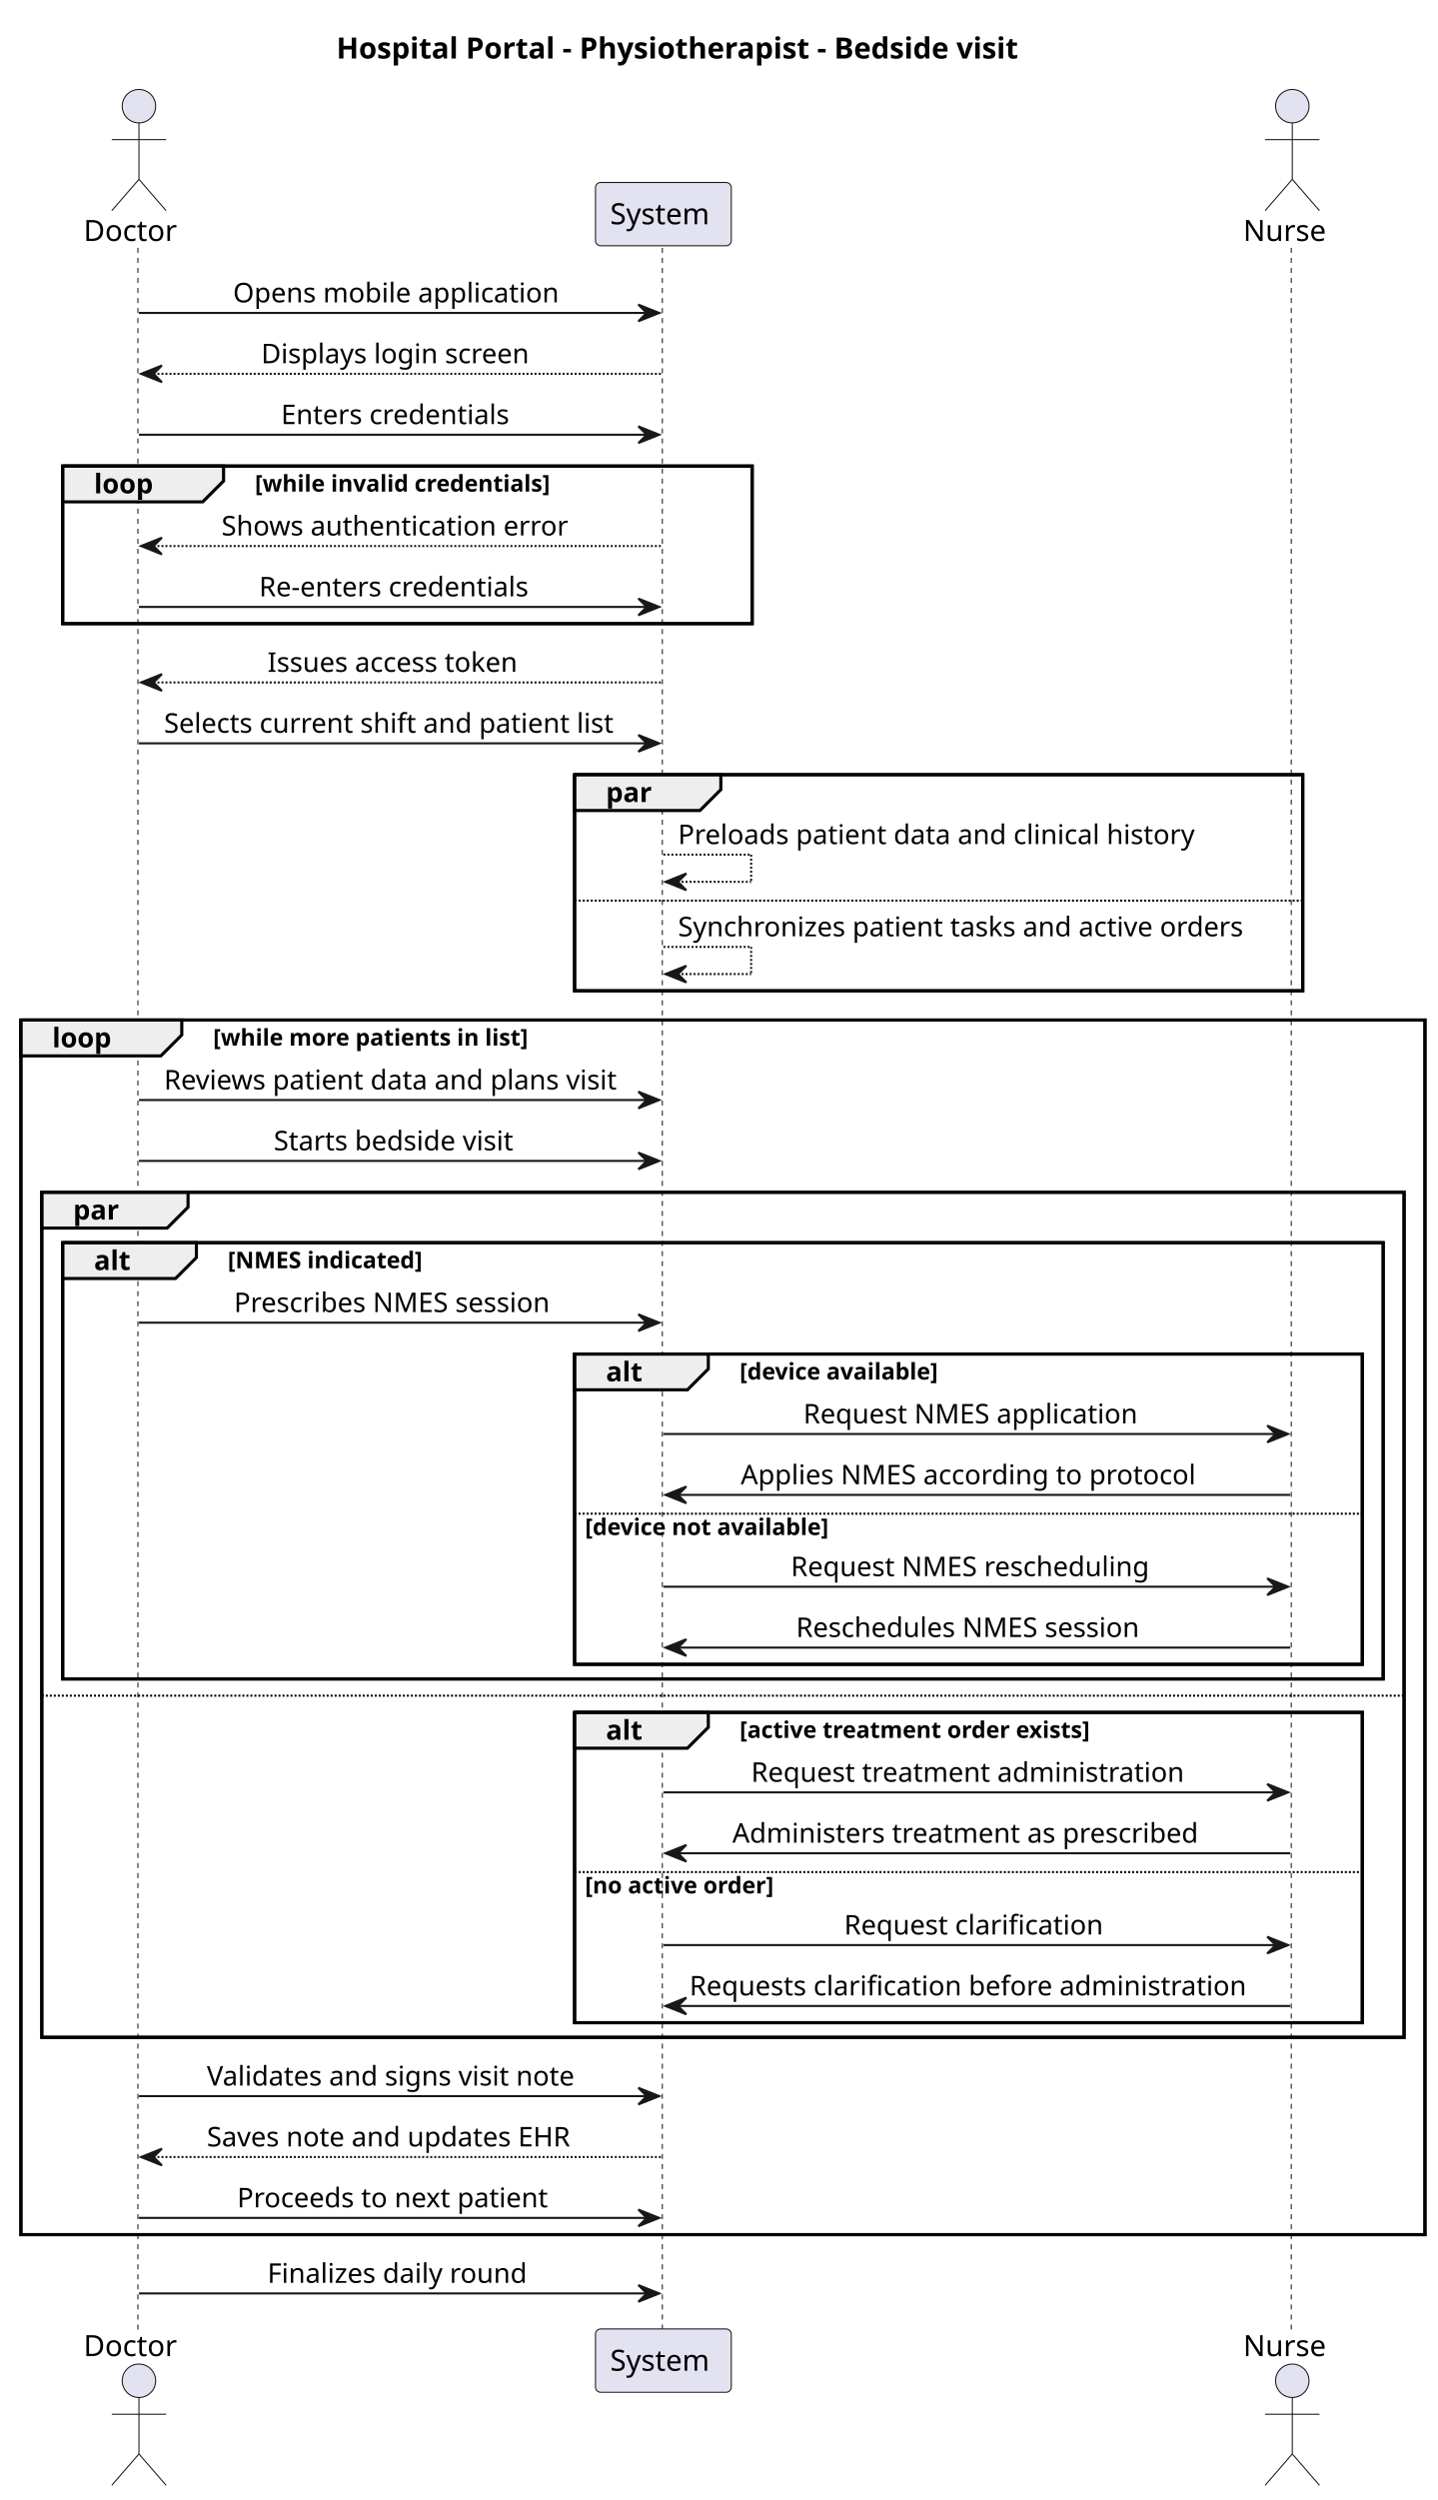
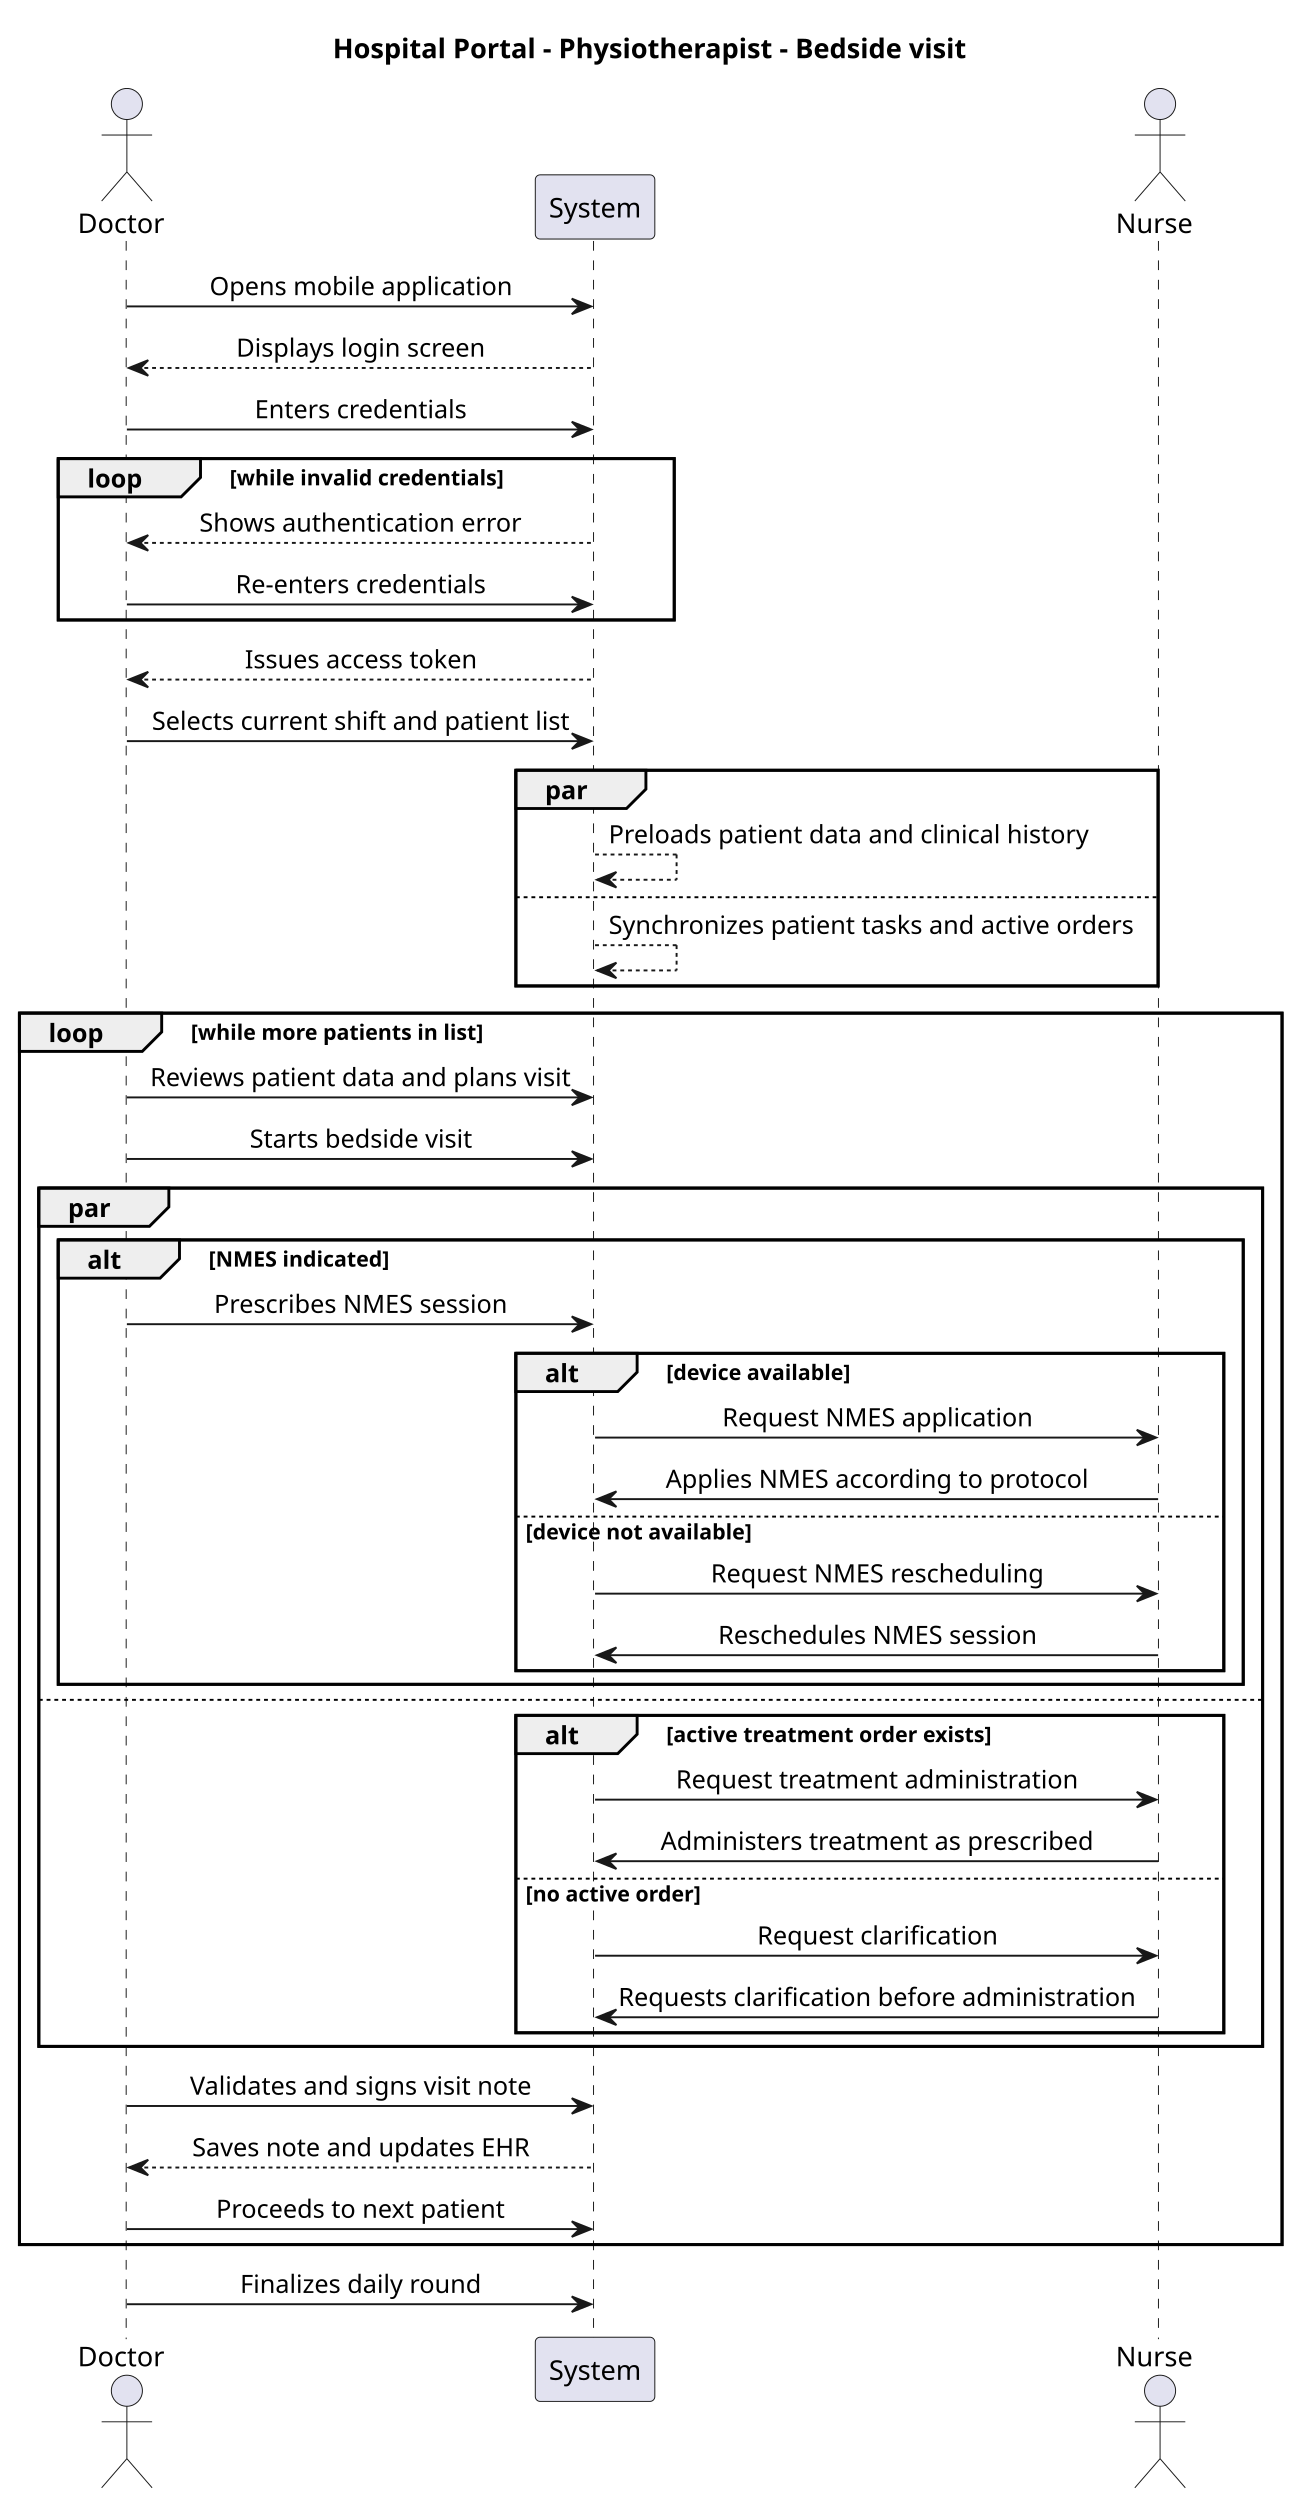
- <svg xmlns="http://www.w3.org/2000/svg" contentStyleType="text/css" height="2491.667px" preserveAspectRatio="none" style="width:1433px;height:2491px;background:#FFFFFF;" version="1.1" viewBox="0 0 1433 2491" width="1433.333px" zoomAndPan="magnify">
+ <svg xmlns="http://www.w3.org/2000/svg" contentStyleType="text/css" data-diagram-type="SEQUENCE" height="2683.333px" preserveAspectRatio="none" style="width:1387px;height:2683px;background:#FFFFFF;" version="1.1" viewBox="0 0 1387 2683" width="1387.5px" zoomAndPan="magnify">
  <defs />
  <g>
-     <text fill="#000000" font-family="sans-serif" font-size="29.167" font-weight="bold" lengthAdjust="spacing" textLength="768.75" x="335.417" y="58.323">Hospital Portal - Physiotherapist - Bedside visit</text>
-     <rect fill="none" height="157.08" style="stroke:#000000;stroke-width:3.125;" width="687.5" x="62.5" y="464.567" />
-     <rect fill="none" height="215.413" style="stroke:#000000;stroke-width:3.125;" width="726.042" x="572.917" y="772.201" />
-     <rect fill="none" height="1210.693" style="stroke:#000000;stroke-width:3.125;" width="1400" x="20.833" y="1016.781" />
-     <rect fill="none" height="842.366" style="stroke:#000000;stroke-width:3.125;" width="1358.333" x="41.667" y="1188.444" />
-     <rect fill="none" height="434.863" style="stroke:#000000;stroke-width:3.125;" width="1316.667" x="62.5" y="1238.721" />
-     <rect fill="none" height="309.31" style="stroke:#000000;stroke-width:3.125;" width="785.417" x="572.917" y="1349.691" />
-     <rect fill="none" height="309.31" style="stroke:#000000;stroke-width:3.125;" width="785.417" x="572.917" y="1706.917" />
-     <line style="stroke:#181818;stroke-width:1.042;stroke-dasharray:5.0,5.0;" x1="137.5" x2="137.5" y1="247.07" y2="2323.584" />
-     <line style="stroke:#181818;stroke-width:1.042;stroke-dasharray:5.0,5.0;" x1="660.417" x2="660.417" y1="247.07" y2="2323.584" />
-     <line style="stroke:#181818;stroke-width:1.042;stroke-dasharray:5.0,5.0;" x1="1287.5" x2="1287.5" y1="247.07" y2="2323.584" />
-     <text fill="#000000" font-family="sans-serif" font-size="29.167" lengthAdjust="spacing" textLength="97.917" x="83.333" y="240.192">Doctor</text>
-     <ellipse cx="138.542" cy="105.827" fill="#E2E2F0" rx="16.667" ry="16.667" style="stroke:#181818;stroke-width:1.042;" />
-     <path d="M138.542,122.493 L138.542,178.744 M111.458,139.16 L165.625,139.16 M138.542,178.744 L111.458,209.994 M138.542,178.744 L165.625,209.994 " fill="none" style="stroke:#181818;stroke-width:1.042;" />
-     <text fill="#000000" font-family="sans-serif" font-size="29.167" lengthAdjust="spacing" textLength="97.917" x="83.333" y="2348.574">Doctor</text>
-     <ellipse cx="138.542" cy="2373.161" fill="#E2E2F0" rx="16.667" ry="16.667" style="stroke:#181818;stroke-width:1.042;" />
-     <path d="M138.542,2389.827 L138.542,2446.077 M111.458,2406.494 L165.625,2406.494 M138.542,2446.077 L111.458,2477.327 M138.542,2446.077 L165.625,2477.327 " fill="none" style="stroke:#181818;stroke-width:1.042;" />
-     <rect fill="#E2E2F0" height="63.118" rx="5.208" ry="5.208" style="stroke:#181818;stroke-width:1.042;" width="135.417" x="593.75" y="181.869" />
-     <text fill="#000000" font-family="sans-serif" font-size="29.167" lengthAdjust="spacing" textLength="106.25" x="608.333" y="223.525">System</text>
-     <rect fill="#E2E2F0" height="63.118" rx="5.208" ry="5.208" style="stroke:#181818;stroke-width:1.042;" width="135.417" x="593.75" y="2321.501" />
-     <text fill="#000000" font-family="sans-serif" font-size="29.167" lengthAdjust="spacing" textLength="106.25" x="608.333" y="2363.157">System</text>
-     <text fill="#000000" font-family="sans-serif" font-size="29.167" lengthAdjust="spacing" textLength="85.417" x="1239.583" y="240.192">Nurse</text>
-     <ellipse cx="1288.542" cy="105.827" fill="#E2E2F0" rx="16.667" ry="16.667" style="stroke:#181818;stroke-width:1.042;" />
-     <path d="M1288.542,122.493 L1288.542,178.744 M1261.458,139.16 L1315.625,139.16 M1288.542,178.744 L1261.458,209.994 M1288.542,178.744 L1315.625,209.994 " fill="none" style="stroke:#181818;stroke-width:1.042;" />
-     <text fill="#000000" font-family="sans-serif" font-size="29.167" lengthAdjust="spacing" textLength="85.417" x="1239.583" y="2348.574">Nurse</text>
-     <ellipse cx="1288.542" cy="2373.161" fill="#E2E2F0" rx="16.667" ry="16.667" style="stroke:#181818;stroke-width:1.042;" />
-     <path d="M1288.542,2389.827 L1288.542,2446.077 M1261.458,2406.494 L1315.625,2406.494 M1288.542,2446.077 L1261.458,2477.327 M1288.542,2446.077 L1315.625,2477.327 " fill="none" style="stroke:#181818;stroke-width:1.042;" />
-     <polygon fill="#181818" points="636.458,303.597,657.292,311.93,636.458,320.264,644.792,311.93" style="stroke:#181818;stroke-width:2.083;" />
-     <line style="stroke:#181818;stroke-width:2.083;" x1="138.542" x2="648.958" y1="311.93" y2="311.93" />
-     <text fill="#000000" font-family="sans-serif" font-size="27.083" lengthAdjust="spacing" textLength="335.417" x="232.292" y="301.376">Opens mobile application</text>
-     <polygon fill="#181818" points="161.458,364.29,140.625,372.624,161.458,380.957,153.125,372.624" style="stroke:#181818;stroke-width:2.083;" />
-     <line style="stroke:#181818;stroke-width:2.083;stroke-dasharray:2.0,2.0;" x1="148.958" x2="659.375" y1="372.624" y2="372.624" />
-     <text fill="#000000" font-family="sans-serif" font-size="27.083" lengthAdjust="spacing" textLength="279.167" x="260.417" y="362.07">Displays login screen</text>
-     <polygon fill="#181818" points="636.458,424.984,657.292,433.317,636.458,441.65,644.792,433.317" style="stroke:#181818;stroke-width:2.083;" />
-     <line style="stroke:#181818;stroke-width:2.083;" x1="138.542" x2="648.958" y1="433.317" y2="433.317" />
-     <text fill="#000000" font-family="sans-serif" font-size="27.083" lengthAdjust="spacing" textLength="239.583" x="280.208" y="422.763">Enters credentials</text>
-     <path d="M62.5,464.567 L222.917,464.567 L222.917,479.427 L202.083,500.26 L62.5,500.26 L62.5,464.567 " fill="#EEEEEE" style="stroke:#000000;stroke-width:3.125;" />
-     <rect fill="none" height="157.08" style="stroke:#000000;stroke-width:3.125;" width="687.5" x="62.5" y="464.567" />
-     <text fill="#000000" font-family="sans-serif" font-size="27.083" font-weight="bold" lengthAdjust="spacing" textLength="66.667" x="93.75" y="491.79">loop</text>
-     <text fill="#000000" font-family="sans-serif" font-size="22.917" font-weight="bold" lengthAdjust="spacing" textLength="350" x="254.167" y="490.005">[while invalid credentials]</text>
-     <polygon fill="#181818" points="161.458,535.954,140.625,544.287,161.458,552.62,153.125,544.287" style="stroke:#181818;stroke-width:2.083;" />
-     <line style="stroke:#181818;stroke-width:2.083;stroke-dasharray:2.0,2.0;" x1="148.958" x2="659.375" y1="544.287" y2="544.287" />
-     <text fill="#000000" font-family="sans-serif" font-size="27.083" lengthAdjust="spacing" textLength="358.333" x="220.833" y="533.733">Shows authentication error</text>
-     <polygon fill="#181818" points="636.458,596.647,657.292,604.981,636.458,613.314,644.792,604.981" style="stroke:#181818;stroke-width:2.083;" />
-     <line style="stroke:#181818;stroke-width:2.083;" x1="138.542" x2="648.958" y1="604.981" y2="604.981" />
-     <text fill="#000000" font-family="sans-serif" font-size="27.083" lengthAdjust="spacing" textLength="283.333" x="258.333" y="594.427">Re-enters credentials</text>
-     <polygon fill="#181818" points="161.458,671.924,140.625,680.257,161.458,688.591,153.125,680.257" style="stroke:#181818;stroke-width:2.083;" />
-     <line style="stroke:#181818;stroke-width:2.083;stroke-dasharray:2.0,2.0;" x1="148.958" x2="659.375" y1="680.257" y2="680.257" />
-     <text fill="#000000" font-family="sans-serif" font-size="27.083" lengthAdjust="spacing" textLength="266.667" x="266.667" y="669.703">Issues access token</text>
-     <polygon fill="#181818" points="636.458,732.617,657.292,740.951,636.458,749.284,644.792,740.951" style="stroke:#181818;stroke-width:2.083;" />
-     <line style="stroke:#181818;stroke-width:2.083;" x1="138.542" x2="648.958" y1="740.951" y2="740.951" />
-     <text fill="#000000" font-family="sans-serif" font-size="27.083" lengthAdjust="spacing" textLength="472.917" x="163.542" y="730.396">Selects current shift and patient list</text>
-     <path d="M572.917,772.201 L718.75,772.201 L718.75,787.061 L697.917,807.894 L572.917,807.894 L572.917,772.201 " fill="#EEEEEE" style="stroke:#000000;stroke-width:3.125;" />
-     <rect fill="none" height="215.413" style="stroke:#000000;stroke-width:3.125;" width="726.042" x="572.917" y="772.201" />
-     <text fill="#000000" font-family="sans-serif" font-size="27.083" font-weight="bold" lengthAdjust="spacing" textLength="52.083" x="604.167" y="799.423">par</text>
-     <line style="stroke:#181818;stroke-width:2.083;stroke-dasharray:2.0,2.0;" x1="661.458" x2="748.958" y1="851.921" y2="851.921" />
-     <line style="stroke:#181818;stroke-width:2.083;stroke-dasharray:2.0,2.0;" x1="748.958" x2="748.958" y1="851.921" y2="879.004" />
-     <line style="stroke:#181818;stroke-width:2.083;stroke-dasharray:2.0,2.0;" x1="663.542" x2="748.958" y1="879.004" y2="879.004" />
-     <polygon fill="#181818" points="684.375,870.671,663.542,879.004,684.375,887.337,676.042,879.004" style="stroke:#181818;stroke-width:2.083;" />
-     <text fill="#000000" font-family="sans-serif" font-size="27.083" lengthAdjust="spacing" textLength="537.5" x="676.042" y="841.367">Preloads patient data and clinical history</text>
-     <line style="stroke:#000000;stroke-width:2.083;stroke-dasharray:2.0,2.0;" x1="572.917" x2="1298.958" y1="897.754" y2="897.754" />
-     <line style="stroke:#181818;stroke-width:2.083;stroke-dasharray:2.0,2.0;" x1="661.458" x2="748.958" y1="943.864" y2="943.864" />
-     <line style="stroke:#181818;stroke-width:2.083;stroke-dasharray:2.0,2.0;" x1="748.958" x2="748.958" y1="943.864" y2="970.947" />
-     <line style="stroke:#181818;stroke-width:2.083;stroke-dasharray:2.0,2.0;" x1="663.542" x2="748.958" y1="970.947" y2="970.947" />
-     <polygon fill="#181818" points="684.375,962.614,663.542,970.947,684.375,979.281,676.042,970.947" style="stroke:#181818;stroke-width:2.083;" />
-     <text fill="#000000" font-family="sans-serif" font-size="27.083" lengthAdjust="spacing" textLength="597.917" x="676.042" y="933.31">Synchronizes patient tasks and active orders</text>
-     <path d="M20.833,1016.781 L181.25,1016.781 L181.25,1031.641 L160.417,1052.474 L20.833,1052.474 L20.833,1016.781 " fill="#EEEEEE" style="stroke:#000000;stroke-width:3.125;" />
-     <rect fill="none" height="1210.693" style="stroke:#000000;stroke-width:3.125;" width="1400" x="20.833" y="1016.781" />
-     <text fill="#000000" font-family="sans-serif" font-size="27.083" font-weight="bold" lengthAdjust="spacing" textLength="66.667" x="52.083" y="1044.003">loop</text>
-     <text fill="#000000" font-family="sans-serif" font-size="22.917" font-weight="bold" lengthAdjust="spacing" textLength="370.833" x="212.5" y="1042.219">[while more patients in list]</text>
-     <polygon fill="#181818" points="636.458,1088.167,657.292,1096.501,636.458,1104.834,644.792,1096.501" style="stroke:#181818;stroke-width:2.083;" />
-     <line style="stroke:#181818;stroke-width:2.083;" x1="138.542" x2="648.958" y1="1096.501" y2="1096.501" />
-     <text fill="#000000" font-family="sans-serif" font-size="27.083" lengthAdjust="spacing" textLength="472.917" x="163.542" y="1085.947">Reviews patient data and plans visit</text>
-     <polygon fill="#181818" points="636.458,1148.861,657.292,1157.194,636.458,1165.527,644.792,1157.194" style="stroke:#181818;stroke-width:2.083;" />
-     <line style="stroke:#181818;stroke-width:2.083;" x1="138.542" x2="648.958" y1="1157.194" y2="1157.194" />
-     <text fill="#000000" font-family="sans-serif" font-size="27.083" lengthAdjust="spacing" textLength="254.167" x="272.917" y="1146.64">Starts bedside visit</text>
-     <path d="M41.667,1188.444 L187.5,1188.444 L187.5,1203.304 L166.667,1224.137 L41.667,1224.137 L41.667,1188.444 " fill="#EEEEEE" style="stroke:#000000;stroke-width:3.125;" />
-     <rect fill="none" height="842.366" style="stroke:#000000;stroke-width:3.125;" width="1358.333" x="41.667" y="1188.444" />
-     <text fill="#000000" font-family="sans-serif" font-size="27.083" font-weight="bold" lengthAdjust="spacing" textLength="52.083" x="72.917" y="1215.667">par</text>
-     <path d="M62.5,1238.721 L195.833,1238.721 L195.833,1253.581 L175,1274.414 L62.5,1274.414 L62.5,1238.721 " fill="#EEEEEE" style="stroke:#000000;stroke-width:3.125;" />
-     <rect fill="none" height="434.863" style="stroke:#000000;stroke-width:3.125;" width="1316.667" x="62.5" y="1238.721" />
-     <text fill="#000000" font-family="sans-serif" font-size="27.083" font-weight="bold" lengthAdjust="spacing" textLength="39.583" x="93.75" y="1265.943">alt</text>
-     <text fill="#000000" font-family="sans-serif" font-size="22.917" font-weight="bold" lengthAdjust="spacing" textLength="229.167" x="227.083" y="1264.159">[NMES indicated]</text>
-     <polygon fill="#181818" points="636.458,1310.107,657.292,1318.441,636.458,1326.774,644.792,1318.441" style="stroke:#181818;stroke-width:2.083;" />
-     <line style="stroke:#181818;stroke-width:2.083;" x1="138.542" x2="648.958" y1="1318.441" y2="1318.441" />
-     <text fill="#000000" font-family="sans-serif" font-size="27.083" lengthAdjust="spacing" textLength="333.333" x="233.333" y="1307.887">Prescribes NMES session</text>
-     <path d="M572.917,1349.691 L706.25,1349.691 L706.25,1364.551 L685.417,1385.384 L572.917,1385.384 L572.917,1349.691 " fill="#EEEEEE" style="stroke:#000000;stroke-width:3.125;" />
-     <rect fill="none" height="309.31" style="stroke:#000000;stroke-width:3.125;" width="785.417" x="572.917" y="1349.691" />
-     <text fill="#000000" font-family="sans-serif" font-size="27.083" font-weight="bold" lengthAdjust="spacing" textLength="39.583" x="604.167" y="1376.914">alt</text>
-     <text fill="#000000" font-family="sans-serif" font-size="22.917" font-weight="bold" lengthAdjust="spacing" textLength="239.583" x="737.5" y="1375.129">[device available]</text>
-     <polygon fill="#181818" points="1263.542,1421.078,1284.375,1429.411,1263.542,1437.744,1271.875,1429.411" style="stroke:#181818;stroke-width:2.083;" />
-     <line style="stroke:#181818;stroke-width:2.083;" x1="661.458" x2="1276.042" y1="1429.411" y2="1429.411" />
-     <text fill="#000000" font-family="sans-serif" font-size="27.083" lengthAdjust="spacing" textLength="347.917" x="801.042" y="1418.857">Request NMES application</text>
-     <polygon fill="#181818" points="684.375,1481.771,663.542,1490.104,684.375,1498.438,676.042,1490.104" style="stroke:#181818;stroke-width:2.083;" />
-     <line style="stroke:#181818;stroke-width:2.083;" x1="671.875" x2="1286.458" y1="1490.104" y2="1490.104" />
-     <text fill="#000000" font-family="sans-serif" font-size="27.083" lengthAdjust="spacing" textLength="472.917" x="738.542" y="1479.55">Applies NMES according to protocol</text>
-     <line style="stroke:#000000;stroke-width:2.083;stroke-dasharray:2.0,2.0;" x1="572.917" x2="1358.333" y1="1508.854" y2="1508.854" />
-     <text fill="#000000" font-family="sans-serif" font-size="22.917" font-weight="bold" lengthAdjust="spacing" textLength="291.667" x="583.333" y="1530.126">[device not available]</text>
-     <polygon fill="#181818" points="1263.542,1573.307,1284.375,1581.641,1263.542,1589.974,1271.875,1581.641" style="stroke:#181818;stroke-width:2.083;" />
-     <line style="stroke:#181818;stroke-width:2.083;" x1="661.458" x2="1276.042" y1="1581.641" y2="1581.641" />
-     <text fill="#000000" font-family="sans-serif" font-size="27.083" lengthAdjust="spacing" textLength="372.917" x="788.542" y="1571.087">Request NMES rescheduling</text>
-     <polygon fill="#181818" points="684.375,1634.001,663.542,1642.334,684.375,1650.667,676.042,1642.334" style="stroke:#181818;stroke-width:2.083;" />
-     <line style="stroke:#181818;stroke-width:2.083;" x1="671.875" x2="1286.458" y1="1642.334" y2="1642.334" />
-     <text fill="#000000" font-family="sans-serif" font-size="27.083" lengthAdjust="spacing" textLength="362.5" x="793.75" y="1631.78">Reschedules NMES session</text>
-     <line style="stroke:#000000;stroke-width:2.083;stroke-dasharray:2.0,2.0;" x1="41.667" x2="1400" y1="1690.251" y2="1690.251" />
-     <path d="M572.917,1706.917 L706.25,1706.917 L706.25,1721.777 L685.417,1742.611 L572.917,1742.611 L572.917,1706.917 " fill="#EEEEEE" style="stroke:#000000;stroke-width:3.125;" />
-     <rect fill="none" height="309.31" style="stroke:#000000;stroke-width:3.125;" width="785.417" x="572.917" y="1706.917" />
-     <text fill="#000000" font-family="sans-serif" font-size="27.083" font-weight="bold" lengthAdjust="spacing" textLength="39.583" x="604.167" y="1734.14">alt</text>
-     <text fill="#000000" font-family="sans-serif" font-size="22.917" font-weight="bold" lengthAdjust="spacing" textLength="408.333" x="737.5" y="1732.356">[active treatment order exists]</text>
-     <polygon fill="#181818" points="1263.542,1778.304,1284.375,1786.637,1263.542,1794.971,1271.875,1786.637" style="stroke:#181818;stroke-width:2.083;" />
-     <line style="stroke:#181818;stroke-width:2.083;" x1="661.458" x2="1276.042" y1="1786.637" y2="1786.637" />
-     <text fill="#000000" font-family="sans-serif" font-size="27.083" lengthAdjust="spacing" textLength="452.083" x="748.958" y="1776.083">Request treatment administration</text>
-     <polygon fill="#181818" points="684.375,1838.997,663.542,1847.331,684.375,1855.664,676.042,1847.331" style="stroke:#181818;stroke-width:2.083;" />
-     <line style="stroke:#181818;stroke-width:2.083;" x1="671.875" x2="1286.458" y1="1847.331" y2="1847.331" />
-     <text fill="#000000" font-family="sans-serif" font-size="27.083" lengthAdjust="spacing" textLength="489.583" x="730.208" y="1836.777">Administers treatment as prescribed</text>
-     <line style="stroke:#000000;stroke-width:2.083;stroke-dasharray:2.0,2.0;" x1="572.917" x2="1358.333" y1="1866.081" y2="1866.081" />
-     <text fill="#000000" font-family="sans-serif" font-size="22.917" font-weight="bold" lengthAdjust="spacing" textLength="222.917" x="583.333" y="1887.352">[no active order]</text>
-     <polygon fill="#181818" points="1263.542,1930.534,1284.375,1938.867,1263.542,1947.2,1271.875,1938.867" style="stroke:#181818;stroke-width:2.083;" />
-     <line style="stroke:#181818;stroke-width:2.083;" x1="661.458" x2="1276.042" y1="1938.867" y2="1938.867" />
-     <text fill="#000000" font-family="sans-serif" font-size="27.083" lengthAdjust="spacing" textLength="266.667" x="841.667" y="1928.313">Request clarification</text>
-     <polygon fill="#181818" points="684.375,1991.227,663.542,1999.561,684.375,2007.894,676.042,1999.561" style="stroke:#181818;stroke-width:2.083;" />
-     <line style="stroke:#181818;stroke-width:2.083;" x1="671.875" x2="1286.458" y1="1999.561" y2="1999.561" />
-     <text fill="#000000" font-family="sans-serif" font-size="27.083" lengthAdjust="spacing" textLength="575" x="687.5" y="1989.007">Requests clarification before administration</text>
-     <polygon fill="#181818" points="636.458,2081.087,657.292,2089.421,636.458,2097.754,644.792,2089.421" style="stroke:#181818;stroke-width:2.083;" />
-     <line style="stroke:#181818;stroke-width:2.083;" x1="138.542" x2="648.958" y1="2089.421" y2="2089.421" />
-     <text fill="#000000" font-family="sans-serif" font-size="27.083" lengthAdjust="spacing" textLength="387.5" x="206.25" y="2078.867">Validates and signs visit note</text>
-     <polygon fill="#181818" points="161.458,2141.781,140.625,2150.114,161.458,2158.447,153.125,2150.114" style="stroke:#181818;stroke-width:2.083;" />
-     <line style="stroke:#181818;stroke-width:2.083;stroke-dasharray:2.0,2.0;" x1="148.958" x2="659.375" y1="2150.114" y2="2150.114" />
-     <text fill="#000000" font-family="sans-serif" font-size="27.083" lengthAdjust="spacing" textLength="387.5" x="206.25" y="2139.56">Saves note and updates EHR</text>
-     <polygon fill="#181818" points="636.458,2202.474,657.292,2210.807,636.458,2219.141,644.792,2210.807" style="stroke:#181818;stroke-width:2.083;" />
-     <line style="stroke:#181818;stroke-width:2.083;" x1="138.542" x2="648.958" y1="2210.807" y2="2210.807" />
-     <text fill="#000000" font-family="sans-serif" font-size="27.083" lengthAdjust="spacing" textLength="327.083" x="236.458" y="2200.253">Proceeds to next patient</text>
-     <polygon fill="#181818" points="636.458,2277.751,657.292,2286.084,636.458,2294.417,644.792,2286.084" style="stroke:#181818;stroke-width:2.083;" />
-     <line style="stroke:#181818;stroke-width:2.083;" x1="138.542" x2="648.958" y1="2286.084" y2="2286.084" />
-     <text fill="#000000" font-family="sans-serif" font-size="27.083" lengthAdjust="spacing" textLength="266.667" x="266.667" y="2275.53">Finalizes daily round</text>
+     <text fill="#000000" font-family="sans-serif" font-size="29.167" font-weight="bold" lengthAdjust="spacing" textLength="680.339" x="357.157" y="62.429">Hospital Portal - Physiotherapist - Bedside visit</text>
+     <rect fill="none" height="173.163" style="stroke:#000000;stroke-width:3.125;" width="661.087" x="62.5" y="492.196" />
+     <rect fill="none" height="231.496" style="stroke:#000000;stroke-width:3.125;" width="689.215" x="553.646" y="826.633" />
+     <rect fill="none" height="1321.621" style="stroke:#000000;stroke-width:3.125;" width="1355.069" x="20.833" y="1087.296" />
+     <rect fill="none" height="921.129" style="stroke:#000000;stroke-width:3.125;" width="1313.403" x="41.667" y="1275.042" />
+     <rect fill="none" height="476.925" style="stroke:#000000;stroke-width:3.125;" width="1271.736" x="62.5" y="1330.679" />
+     <rect fill="none" height="340.65" style="stroke:#000000;stroke-width:3.125;" width="759.756" x="553.646" y="1452.371" />
+     <rect fill="none" height="340.65" style="stroke:#000000;stroke-width:3.125;" width="759.756" x="553.646" y="1840.938" />
+     <g>
+       <rect fill="#000000" fill-opacity="0" height="2251.771" width="16.667" x="127.829" y="258.616" />
+       <line style="stroke:#181818;stroke-width:1.042;stroke-dasharray:10.417,10.417;" x1="135.417" x2="135.417" y1="258.616" y2="2510.388" />
+     </g>
+     <g>
+       <rect fill="#000000" fill-opacity="0" height="2251.771" width="16.667" x="630.284" y="258.616" />
+       <line style="stroke:#181818;stroke-width:1.042;stroke-dasharray:10.417,10.417;" x1="636.98" x2="636.98" y1="258.616" y2="2510.388" />
+     </g>
+     <g>
+       <rect fill="#000000" fill-opacity="0" height="2251.771" width="16.667" x="1236.657" y="258.616" />
+       <line style="stroke:#181818;stroke-width:1.042;stroke-dasharray:10.417,10.417;" x1="1243.245" x2="1243.245" y1="258.616" y2="2510.388" />
+     </g>
+     <g class="participant participant-head" data-participant="Doctor">
+       <text fill="#000000" font-family="sans-serif" font-size="29.167" lengthAdjust="spacing" textLength="93.158" x="83.333" y="250.071">Doctor</text>
+       <ellipse cx="136.162" cy="111.6" fill="#E2E2F0" rx="16.667" ry="16.667" style="stroke:#181818;stroke-width:1.042;" />
+       <path d="M136.162,128.267 L136.162,184.517 M109.079,144.933 L163.246,144.933 M136.162,184.517 L109.079,215.767 M136.162,184.517 L163.246,215.767" fill="none" style="stroke:#181818;stroke-width:1.042;" />
+     </g>
+     <g class="participant participant-tail" data-participant="Doctor">
+       <text fill="#000000" font-family="sans-serif" font-size="29.167" lengthAdjust="spacing" textLength="93.158" x="83.333" y="2539.483">Doctor</text>
+       <ellipse cx="136.162" cy="2565.738" fill="#E2E2F0" rx="16.667" ry="16.667" style="stroke:#181818;stroke-width:1.042;" />
+       <path d="M136.162,2582.404 L136.162,2638.654 M109.079,2599.071 L163.246,2599.071 M136.162,2638.654 L109.079,2669.904 M136.162,2638.654 L163.246,2669.904" fill="none" style="stroke:#181818;stroke-width:1.042;" />
+     </g>
+     <g class="participant participant-head" data-participant="System">
+       <rect fill="#E2E2F0" height="68.891" rx="5.208" ry="5.208" style="stroke:#181818;stroke-width:1.042;" width="128.275" x="574.48" y="187.642" />
+       <text fill="#000000" font-family="sans-serif" font-size="29.167" lengthAdjust="spacing" textLength="99.108" x="589.063" y="233.404">System</text>
+     </g>
+     <g class="participant participant-tail" data-participant="System">
+       <rect fill="#E2E2F0" height="68.891" rx="5.208" ry="5.208" style="stroke:#181818;stroke-width:1.042;" width="128.275" x="574.48" y="2508.304" />
+       <text fill="#000000" font-family="sans-serif" font-size="29.167" lengthAdjust="spacing" textLength="99.108" x="589.063" y="2554.067">System</text>
+     </g>
+     <g class="participant participant-head" data-participant="Nurse">
+       <text fill="#000000" font-family="sans-serif" font-size="29.167" lengthAdjust="spacing" textLength="82.658" x="1197.411" y="250.071">Nurse</text>
+       <ellipse cx="1244.99" cy="111.6" fill="#E2E2F0" rx="16.667" ry="16.667" style="stroke:#181818;stroke-width:1.042;" />
+       <path d="M1244.99,128.267 L1244.99,184.517 M1217.907,144.933 L1272.074,144.933 M1244.99,184.517 L1217.907,215.767 M1244.99,184.517 L1272.074,215.767" fill="none" style="stroke:#181818;stroke-width:1.042;" />
+     </g>
+     <g class="participant participant-tail" data-participant="Nurse">
+       <text fill="#000000" font-family="sans-serif" font-size="29.167" lengthAdjust="spacing" textLength="82.658" x="1197.411" y="2539.483">Nurse</text>
+       <ellipse cx="1244.99" cy="2565.738" fill="#E2E2F0" rx="16.667" ry="16.667" style="stroke:#181818;stroke-width:1.042;" />
+       <path d="M1244.99,2582.404 L1244.99,2638.654 M1217.907,2599.071 L1272.074,2599.071 M1244.99,2638.654 L1217.907,2669.904 M1244.99,2638.654 L1272.074,2669.904" fill="none" style="stroke:#181818;stroke-width:1.042;" />
+     </g>
+     <g class="message" data-participant-1="Doctor" data-participant-2="System">
+       <polygon fill="#181818" points="613.617,320.504,634.45,328.837,613.617,337.171,621.95,328.837" style="stroke:#181818;stroke-width:2.083;" />
+       <line style="stroke:#181818;stroke-width:2.083;" x1="136.162" x2="626.117" y1="328.837" y2="328.837" />
+       <text fill="#000000" font-family="sans-serif" font-size="27.083" lengthAdjust="spacing" textLength="325.055" x="224.862" y="316.735">Opens mobile application</text>
+     </g>
+     <g class="message" data-participant-1="System" data-participant-2="Doctor">
+       <polygon fill="#181818" points="159.079,386.558,138.246,394.891,159.079,403.225,150.746,394.891" style="stroke:#181818;stroke-width:2.083;" />
+       <line style="stroke:#181818;stroke-width:2.083;stroke-dasharray:4.167,4.167;" x1="146.579" x2="636.534" y1="394.891" y2="394.891" />
+       <text fill="#000000" font-family="sans-serif" font-size="27.083" lengthAdjust="spacing" textLength="267.638" x="253.571" y="382.789">Displays login screen</text>
+     </g>
+     <g class="message" data-participant-1="Doctor" data-participant-2="System">
+       <polygon fill="#181818" points="613.617,452.612,634.45,460.946,613.617,469.279,621.95,460.946" style="stroke:#181818;stroke-width:2.083;" />
+       <line style="stroke:#181818;stroke-width:2.083;" x1="136.162" x2="626.117" y1="460.946" y2="460.946" />
+       <text fill="#000000" font-family="sans-serif" font-size="27.083" lengthAdjust="spacing" textLength="228.096" x="273.342" y="448.844">Enters credentials</text>
+     </g>
+     <path d="M62.5,492.196 L215.183,492.196 L215.183,512.417 L194.35,533.25 L62.5,533.25 L62.5,492.196" fill="#EEEEEE" style="stroke:#000000;stroke-width:3.125;" />
+     <rect fill="none" height="173.163" style="stroke:#000000;stroke-width:3.125;" width="661.087" x="62.5" y="492.196" />
+     <text fill="#000000" font-family="sans-serif" font-size="27.083" font-weight="bold" lengthAdjust="spacing" textLength="58.933" x="93.75" y="523.231">loop</text>
+     <text fill="#000000" font-family="sans-serif" font-size="22.917" font-weight="bold" lengthAdjust="spacing" textLength="294.683" x="246.433" y="520.86">[while invalid credentials]</text>
+     <g class="message" data-participant-1="System" data-participant-2="Doctor">
+       <polygon fill="#181818" points="159.079,574.304,138.246,582.637,159.079,590.971,150.746,582.637" style="stroke:#181818;stroke-width:2.083;" />
+       <line style="stroke:#181818;stroke-width:2.083;stroke-dasharray:4.167,4.167;" x1="146.579" x2="636.534" y1="582.637" y2="582.637" />
+       <text fill="#000000" font-family="sans-serif" font-size="27.083" lengthAdjust="spacing" textLength="346.857" x="213.961" y="570.535">Shows authentication error</text>
+     </g>
+     <g class="message" data-participant-1="Doctor" data-participant-2="System">
+       <polygon fill="#181818" points="613.617,640.358,634.45,648.692,613.617,657.025,621.95,648.692" style="stroke:#181818;stroke-width:2.083;" />
+       <line style="stroke:#181818;stroke-width:2.083;" x1="136.162" x2="626.117" y1="648.692" y2="648.692" />
+       <text fill="#000000" font-family="sans-serif" font-size="27.083" lengthAdjust="spacing" textLength="269.154" x="252.812" y="636.589">Re-enters credentials</text>
+     </g>
+     <g class="message" data-participant-1="System" data-participant-2="Doctor">
+       <polygon fill="#181818" points="159.079,720.996,138.246,729.329,159.079,737.662,150.746,729.329" style="stroke:#181818;stroke-width:2.083;" />
+       <line style="stroke:#181818;stroke-width:2.083;stroke-dasharray:4.167,4.167;" x1="146.579" x2="636.534" y1="729.329" y2="729.329" />
+       <text fill="#000000" font-family="sans-serif" font-size="27.083" lengthAdjust="spacing" textLength="249.248" x="262.766" y="717.227">Issues access token</text>
+     </g>
+     <g class="message" data-participant-1="Doctor" data-participant-2="System">
+       <polygon fill="#181818" points="613.617,787.05,634.45,795.383,613.617,803.717,621.95,795.383" style="stroke:#181818;stroke-width:2.083;" />
+       <line style="stroke:#181818;stroke-width:2.083;" x1="136.162" x2="626.117" y1="795.383" y2="795.383" />
+       <text fill="#000000" font-family="sans-serif" font-size="27.083" lengthAdjust="spacing" textLength="448.771" x="163.004" y="783.281">Selects current shift and patient list</text>
+     </g>
+     <path d="M553.646,826.633 L693.194,826.633 L693.194,846.854 L672.361,867.688 L553.646,867.688 L553.646,826.633" fill="#EEEEEE" style="stroke:#000000;stroke-width:3.125;" />
+     <rect fill="none" height="231.496" style="stroke:#000000;stroke-width:3.125;" width="689.215" x="553.646" y="826.633" />
+     <text fill="#000000" font-family="sans-serif" font-size="27.083" font-weight="bold" lengthAdjust="spacing" textLength="45.798" x="584.896" y="857.669">par</text>
+     <g class="message" data-participant-1="System" data-participant-2="System">
+       <line style="stroke:#181818;stroke-width:2.083;stroke-dasharray:4.167,4.167;" x1="638.617" x2="726.117" y1="917.075" y2="917.075" />
+       <line style="stroke:#181818;stroke-width:2.083;stroke-dasharray:4.167,4.167;" x1="726.117" x2="726.117" y1="917.075" y2="944.158" />
+       <line style="stroke:#181818;stroke-width:2.083;stroke-dasharray:4.167,4.167;" x1="640.7" x2="726.117" y1="944.158" y2="944.158" />
+       <polygon fill="#181818" points="661.534,935.825,640.7,944.158,661.534,952.492,653.2,944.158" style="stroke:#181818;stroke-width:2.083;" />
+       <text fill="#000000" font-family="sans-serif" font-size="27.083" lengthAdjust="spacing" textLength="515.803" x="653.2" y="904.973">Preloads patient data and clinical history</text>
+     </g>
+     <line style="stroke:#000000;stroke-width:2.083;stroke-dasharray:4.167,4.167;" x1="553.646" x2="1242.861" y1="962.908" y2="962.908" />
+     <g class="message" data-participant-1="System" data-participant-2="System">
+       <line style="stroke:#181818;stroke-width:2.083;stroke-dasharray:4.167,4.167;" x1="638.617" x2="726.117" y1="1014.379" y2="1014.379" />
+       <line style="stroke:#181818;stroke-width:2.083;stroke-dasharray:4.167,4.167;" x1="726.117" x2="726.117" y1="1014.379" y2="1041.463" />
+       <line style="stroke:#181818;stroke-width:2.083;stroke-dasharray:4.167,4.167;" x1="640.7" x2="726.117" y1="1041.463" y2="1041.463" />
+       <polygon fill="#181818" points="661.534,1033.129,640.7,1041.463,661.534,1049.796,653.2,1041.463" style="stroke:#181818;stroke-width:2.083;" />
+       <text fill="#000000" font-family="sans-serif" font-size="27.083" lengthAdjust="spacing" textLength="564.661" x="653.2" y="1002.277">Synchronizes patient tasks and active orders</text>
+     </g>
+     <path d="M20.833,1087.296 L173.517,1087.296 L173.517,1107.517 L152.683,1128.35 L20.833,1128.35 L20.833,1087.296" fill="#EEEEEE" style="stroke:#000000;stroke-width:3.125;" />
+     <rect fill="none" height="1321.621" style="stroke:#000000;stroke-width:3.125;" width="1355.069" x="20.833" y="1087.296" />
+     <text fill="#000000" font-family="sans-serif" font-size="27.083" font-weight="bold" lengthAdjust="spacing" textLength="58.933" x="52.083" y="1118.331">loop</text>
+     <text fill="#000000" font-family="sans-serif" font-size="22.917" font-weight="bold" lengthAdjust="spacing" textLength="314.414" x="204.767" y="1115.96">[while more patients in list]</text>
+     <g class="message" data-participant-1="Doctor" data-participant-2="System">
+       <polygon fill="#181818" points="613.617,1169.404,634.45,1177.738,613.617,1186.071,621.95,1177.738" style="stroke:#181818;stroke-width:2.083;" />
+       <line style="stroke:#181818;stroke-width:2.083;" x1="136.162" x2="626.117" y1="1177.738" y2="1177.738" />
+       <text fill="#000000" font-family="sans-serif" font-size="27.083" lengthAdjust="spacing" textLength="452.455" x="161.162" y="1165.636">Reviews patient data and plans visit</text>
+     </g>
+     <g class="message" data-participant-1="Doctor" data-participant-2="System">
+       <polygon fill="#181818" points="613.617,1235.458,634.45,1243.792,613.617,1252.125,621.95,1243.792" style="stroke:#181818;stroke-width:2.083;" />
+       <line style="stroke:#181818;stroke-width:2.083;" x1="136.162" x2="626.117" y1="1243.792" y2="1243.792" />
+       <text fill="#000000" font-family="sans-serif" font-size="27.083" lengthAdjust="spacing" textLength="238.821" x="267.979" y="1231.69">Starts bedside visit</text>
+     </g>
+     <path d="M41.667,1275.042 L181.215,1275.042 L181.215,1295.263 L160.381,1316.096 L41.667,1316.096 L41.667,1275.042" fill="#EEEEEE" style="stroke:#000000;stroke-width:3.125;" />
+     <rect fill="none" height="921.129" style="stroke:#000000;stroke-width:3.125;" width="1313.403" x="41.667" y="1275.042" />
+     <text fill="#000000" font-family="sans-serif" font-size="27.083" font-weight="bold" lengthAdjust="spacing" textLength="45.798" x="72.917" y="1306.077">par</text>
+     <path d="M62.5,1330.679 L192.623,1330.679 L192.623,1350.9 L171.79,1371.734 L62.5,1371.734 L62.5,1330.679" fill="#EEEEEE" style="stroke:#000000;stroke-width:3.125;" />
+     <rect fill="none" height="476.925" style="stroke:#000000;stroke-width:3.125;" width="1271.736" x="62.5" y="1330.679" />
+     <text fill="#000000" font-family="sans-serif" font-size="27.083" font-weight="bold" lengthAdjust="spacing" textLength="36.373" x="93.75" y="1361.715">alt</text>
+     <text fill="#000000" font-family="sans-serif" font-size="22.917" font-weight="bold" lengthAdjust="spacing" textLength="193.988" x="223.873" y="1359.344">[NMES indicated]</text>
+     <g class="message" data-participant-1="Doctor" data-participant-2="System">
+       <polygon fill="#181818" points="613.617,1412.788,634.45,1421.121,613.617,1429.454,621.95,1421.121" style="stroke:#181818;stroke-width:2.083;" />
+       <line style="stroke:#181818;stroke-width:2.083;" x1="136.162" x2="626.117" y1="1421.121" y2="1421.121" />
+       <text fill="#000000" font-family="sans-serif" font-size="27.083" lengthAdjust="spacing" textLength="315.359" x="229.71" y="1409.019">Prescribes NMES session</text>
+     </g>
+     <path d="M553.646,1452.371 L683.769,1452.371 L683.769,1472.592 L662.936,1493.425 L553.646,1493.425 L553.646,1452.371" fill="#EEEEEE" style="stroke:#000000;stroke-width:3.125;" />
+     <rect fill="none" height="340.65" style="stroke:#000000;stroke-width:3.125;" width="759.756" x="553.646" y="1452.371" />
+     <text fill="#000000" font-family="sans-serif" font-size="27.083" font-weight="bold" lengthAdjust="spacing" textLength="36.373" x="584.896" y="1483.407">alt</text>
+     <text fill="#000000" font-family="sans-serif" font-size="22.917" font-weight="bold" lengthAdjust="spacing" textLength="198.113" x="715.019" y="1481.035">[device available]</text>
+     <g class="message" data-participant-1="System" data-participant-2="Nurse">
+       <polygon fill="#181818" points="1219.99,1534.479,1240.824,1542.813,1219.99,1551.146,1228.324,1542.813" style="stroke:#181818;stroke-width:2.083;" />
+       <line style="stroke:#181818;stroke-width:2.083;" x1="638.617" x2="1232.49" y1="1542.813" y2="1542.813" />
+       <text fill="#000000" font-family="sans-serif" font-size="27.083" lengthAdjust="spacing" textLength="333.261" x="775.173" y="1530.711">Request NMES application</text>
+     </g>
+     <g class="message" data-participant-1="Nurse" data-participant-2="System">
+       <polygon fill="#181818" points="661.534,1600.534,640.7,1608.867,661.534,1617.2,653.2,1608.867" style="stroke:#181818;stroke-width:2.083;" />
+       <line style="stroke:#181818;stroke-width:2.083;" x1="649.034" x2="1242.907" y1="1608.867" y2="1608.867" />
+       <text fill="#000000" font-family="sans-serif" font-size="27.083" lengthAdjust="spacing" textLength="454.811" x="714.398" y="1596.765">Applies NMES according to protocol</text>
+     </g>
+     <line style="stroke:#000000;stroke-width:2.083;stroke-dasharray:4.167,4.167;" x1="553.646" x2="1313.403" y1="1627.617" y2="1627.617" />
+     <text fill="#000000" font-family="sans-serif" font-size="22.917" font-weight="bold" lengthAdjust="spacing" textLength="243.259" x="564.063" y="1652.115">[device not available]</text>
+     <g class="message" data-participant-1="System" data-participant-2="Nurse">
+       <polygon fill="#181818" points="1219.99,1701.967,1240.824,1710.3,1219.99,1718.633,1228.324,1710.3" style="stroke:#181818;stroke-width:2.083;" />
+       <line style="stroke:#181818;stroke-width:2.083;" x1="638.617" x2="1232.49" y1="1710.3" y2="1710.3" />
+       <text fill="#000000" font-family="sans-serif" font-size="27.083" lengthAdjust="spacing" textLength="357.907" x="762.85" y="1698.198">Request NMES rescheduling</text>
+     </g>
+     <g class="message" data-participant-1="Nurse" data-participant-2="System">
+       <polygon fill="#181818" points="661.534,1768.021,640.7,1776.354,661.534,1784.688,653.2,1776.354" style="stroke:#181818;stroke-width:2.083;" />
+       <line style="stroke:#181818;stroke-width:2.083;" x1="649.034" x2="1242.907" y1="1776.354" y2="1776.354" />
+       <text fill="#000000" font-family="sans-serif" font-size="27.083" lengthAdjust="spacing" textLength="342.198" x="770.704" y="1764.252">Reschedules NMES session</text>
+     </g>
+     <line style="stroke:#000000;stroke-width:2.083;stroke-dasharray:4.167,4.167;" x1="41.667" x2="1355.069" y1="1824.271" y2="1824.271" />
+     <path d="M553.646,1840.938 L683.769,1840.938 L683.769,1861.159 L662.936,1881.992 L553.646,1881.992 L553.646,1840.938" fill="#EEEEEE" style="stroke:#000000;stroke-width:3.125;" />
+     <rect fill="none" height="340.65" style="stroke:#000000;stroke-width:3.125;" width="759.756" x="553.646" y="1840.938" />
+     <text fill="#000000" font-family="sans-serif" font-size="27.083" font-weight="bold" lengthAdjust="spacing" textLength="36.373" x="584.896" y="1871.973">alt</text>
+     <text fill="#000000" font-family="sans-serif" font-size="22.917" font-weight="bold" lengthAdjust="spacing" textLength="350.462" x="715.019" y="1869.602">[active treatment order exists]</text>
+     <g class="message" data-participant-1="System" data-participant-2="Nurse">
+       <polygon fill="#181818" points="1219.99,1923.046,1240.824,1931.379,1219.99,1939.713,1228.324,1931.379" style="stroke:#181818;stroke-width:2.083;" />
+       <line style="stroke:#181818;stroke-width:2.083;" x1="638.617" x2="1232.49" y1="1931.379" y2="1931.379" />
+       <text fill="#000000" font-family="sans-serif" font-size="27.083" lengthAdjust="spacing" textLength="432.846" x="725.38" y="1919.277">Request treatment administration</text>
+     </g>
+     <g class="message" data-participant-1="Nurse" data-participant-2="System">
+       <polygon fill="#181818" points="661.534,1989.1,640.7,1997.434,661.534,2005.767,653.2,1997.434" style="stroke:#181818;stroke-width:2.083;" />
+       <line style="stroke:#181818;stroke-width:2.083;" x1="649.034" x2="1242.907" y1="1997.434" y2="1997.434" />
+       <text fill="#000000" font-family="sans-serif" font-size="27.083" lengthAdjust="spacing" textLength="465.644" x="708.981" y="1985.332">Administers treatment as prescribed</text>
+     </g>
+     <line style="stroke:#000000;stroke-width:2.083;stroke-dasharray:4.167,4.167;" x1="553.646" x2="1313.403" y1="2016.184" y2="2016.184" />
+     <text fill="#000000" font-family="sans-serif" font-size="22.917" font-weight="bold" lengthAdjust="spacing" textLength="188.511" x="564.063" y="2040.681">[no active order]</text>
+     <g class="message" data-participant-1="System" data-participant-2="Nurse">
+       <polygon fill="#181818" points="1219.99,2090.533,1240.824,2098.867,1219.99,2107.2,1228.324,2098.867" style="stroke:#181818;stroke-width:2.083;" />
+       <line style="stroke:#181818;stroke-width:2.083;" x1="638.617" x2="1232.49" y1="2098.867" y2="2098.867" />
+       <text fill="#000000" font-family="sans-serif" font-size="27.083" lengthAdjust="spacing" textLength="258.321" x="812.643" y="2086.765">Request clarification</text>
+     </g>
+     <g class="message" data-participant-1="Nurse" data-participant-2="System">
+       <polygon fill="#181818" points="661.534,2156.588,640.7,2164.921,661.534,2173.254,653.2,2164.921" style="stroke:#181818;stroke-width:2.083;" />
+       <line style="stroke:#181818;stroke-width:2.083;" x1="649.034" x2="1242.907" y1="2164.921" y2="2164.921" />
+       <text fill="#000000" font-family="sans-serif" font-size="27.083" lengthAdjust="spacing" textLength="556.373" x="663.617" y="2152.819">Requests clarification before administration</text>
+     </g>
+     <g class="message" data-participant-1="Doctor" data-participant-2="System">
+       <polygon fill="#181818" points="613.617,2251.809,634.45,2260.142,613.617,2268.475,621.95,2260.142" style="stroke:#181818;stroke-width:2.083;" />
+       <line style="stroke:#181818;stroke-width:2.083;" x1="136.162" x2="626.117" y1="2260.142" y2="2260.142" />
+       <text fill="#000000" font-family="sans-serif" font-size="27.083" lengthAdjust="spacing" textLength="367.034" x="203.873" y="2248.04">Validates and signs visit note</text>
+     </g>
+     <g class="message" data-participant-1="System" data-participant-2="Doctor">
+       <polygon fill="#181818" points="159.079,2317.863,138.246,2326.196,159.079,2334.529,150.746,2326.196" style="stroke:#181818;stroke-width:2.083;" />
+       <line style="stroke:#181818;stroke-width:2.083;stroke-dasharray:4.167,4.167;" x1="146.579" x2="636.534" y1="2326.196" y2="2326.196" />
+       <text fill="#000000" font-family="sans-serif" font-size="27.083" lengthAdjust="spacing" textLength="362.24" x="206.27" y="2314.094">Saves note and updates EHR</text>
+     </g>
+     <g class="message" data-participant-1="Doctor" data-participant-2="System">
+       <polygon fill="#181818" points="613.617,2383.917,634.45,2392.25,613.617,2400.584,621.95,2392.25" style="stroke:#181818;stroke-width:2.083;" />
+       <line style="stroke:#181818;stroke-width:2.083;" x1="136.162" x2="626.117" y1="2392.25" y2="2392.25" />
+       <text fill="#000000" font-family="sans-serif" font-size="27.083" lengthAdjust="spacing" textLength="310.944" x="231.918" y="2380.148">Proceeds to next patient</text>
+     </g>
+     <g class="message" data-participant-1="Doctor" data-participant-2="System">
+       <polygon fill="#181818" points="613.617,2464.554,634.45,2472.888,613.617,2481.221,621.95,2472.888" style="stroke:#181818;stroke-width:2.083;" />
+       <line style="stroke:#181818;stroke-width:2.083;" x1="136.162" x2="626.117" y1="2472.888" y2="2472.888" />
+       <text fill="#000000" font-family="sans-serif" font-size="27.083" lengthAdjust="spacing" textLength="259.35" x="257.714" y="2460.786">Finalizes daily round</text>
+     </g>
  </g>
</svg>
